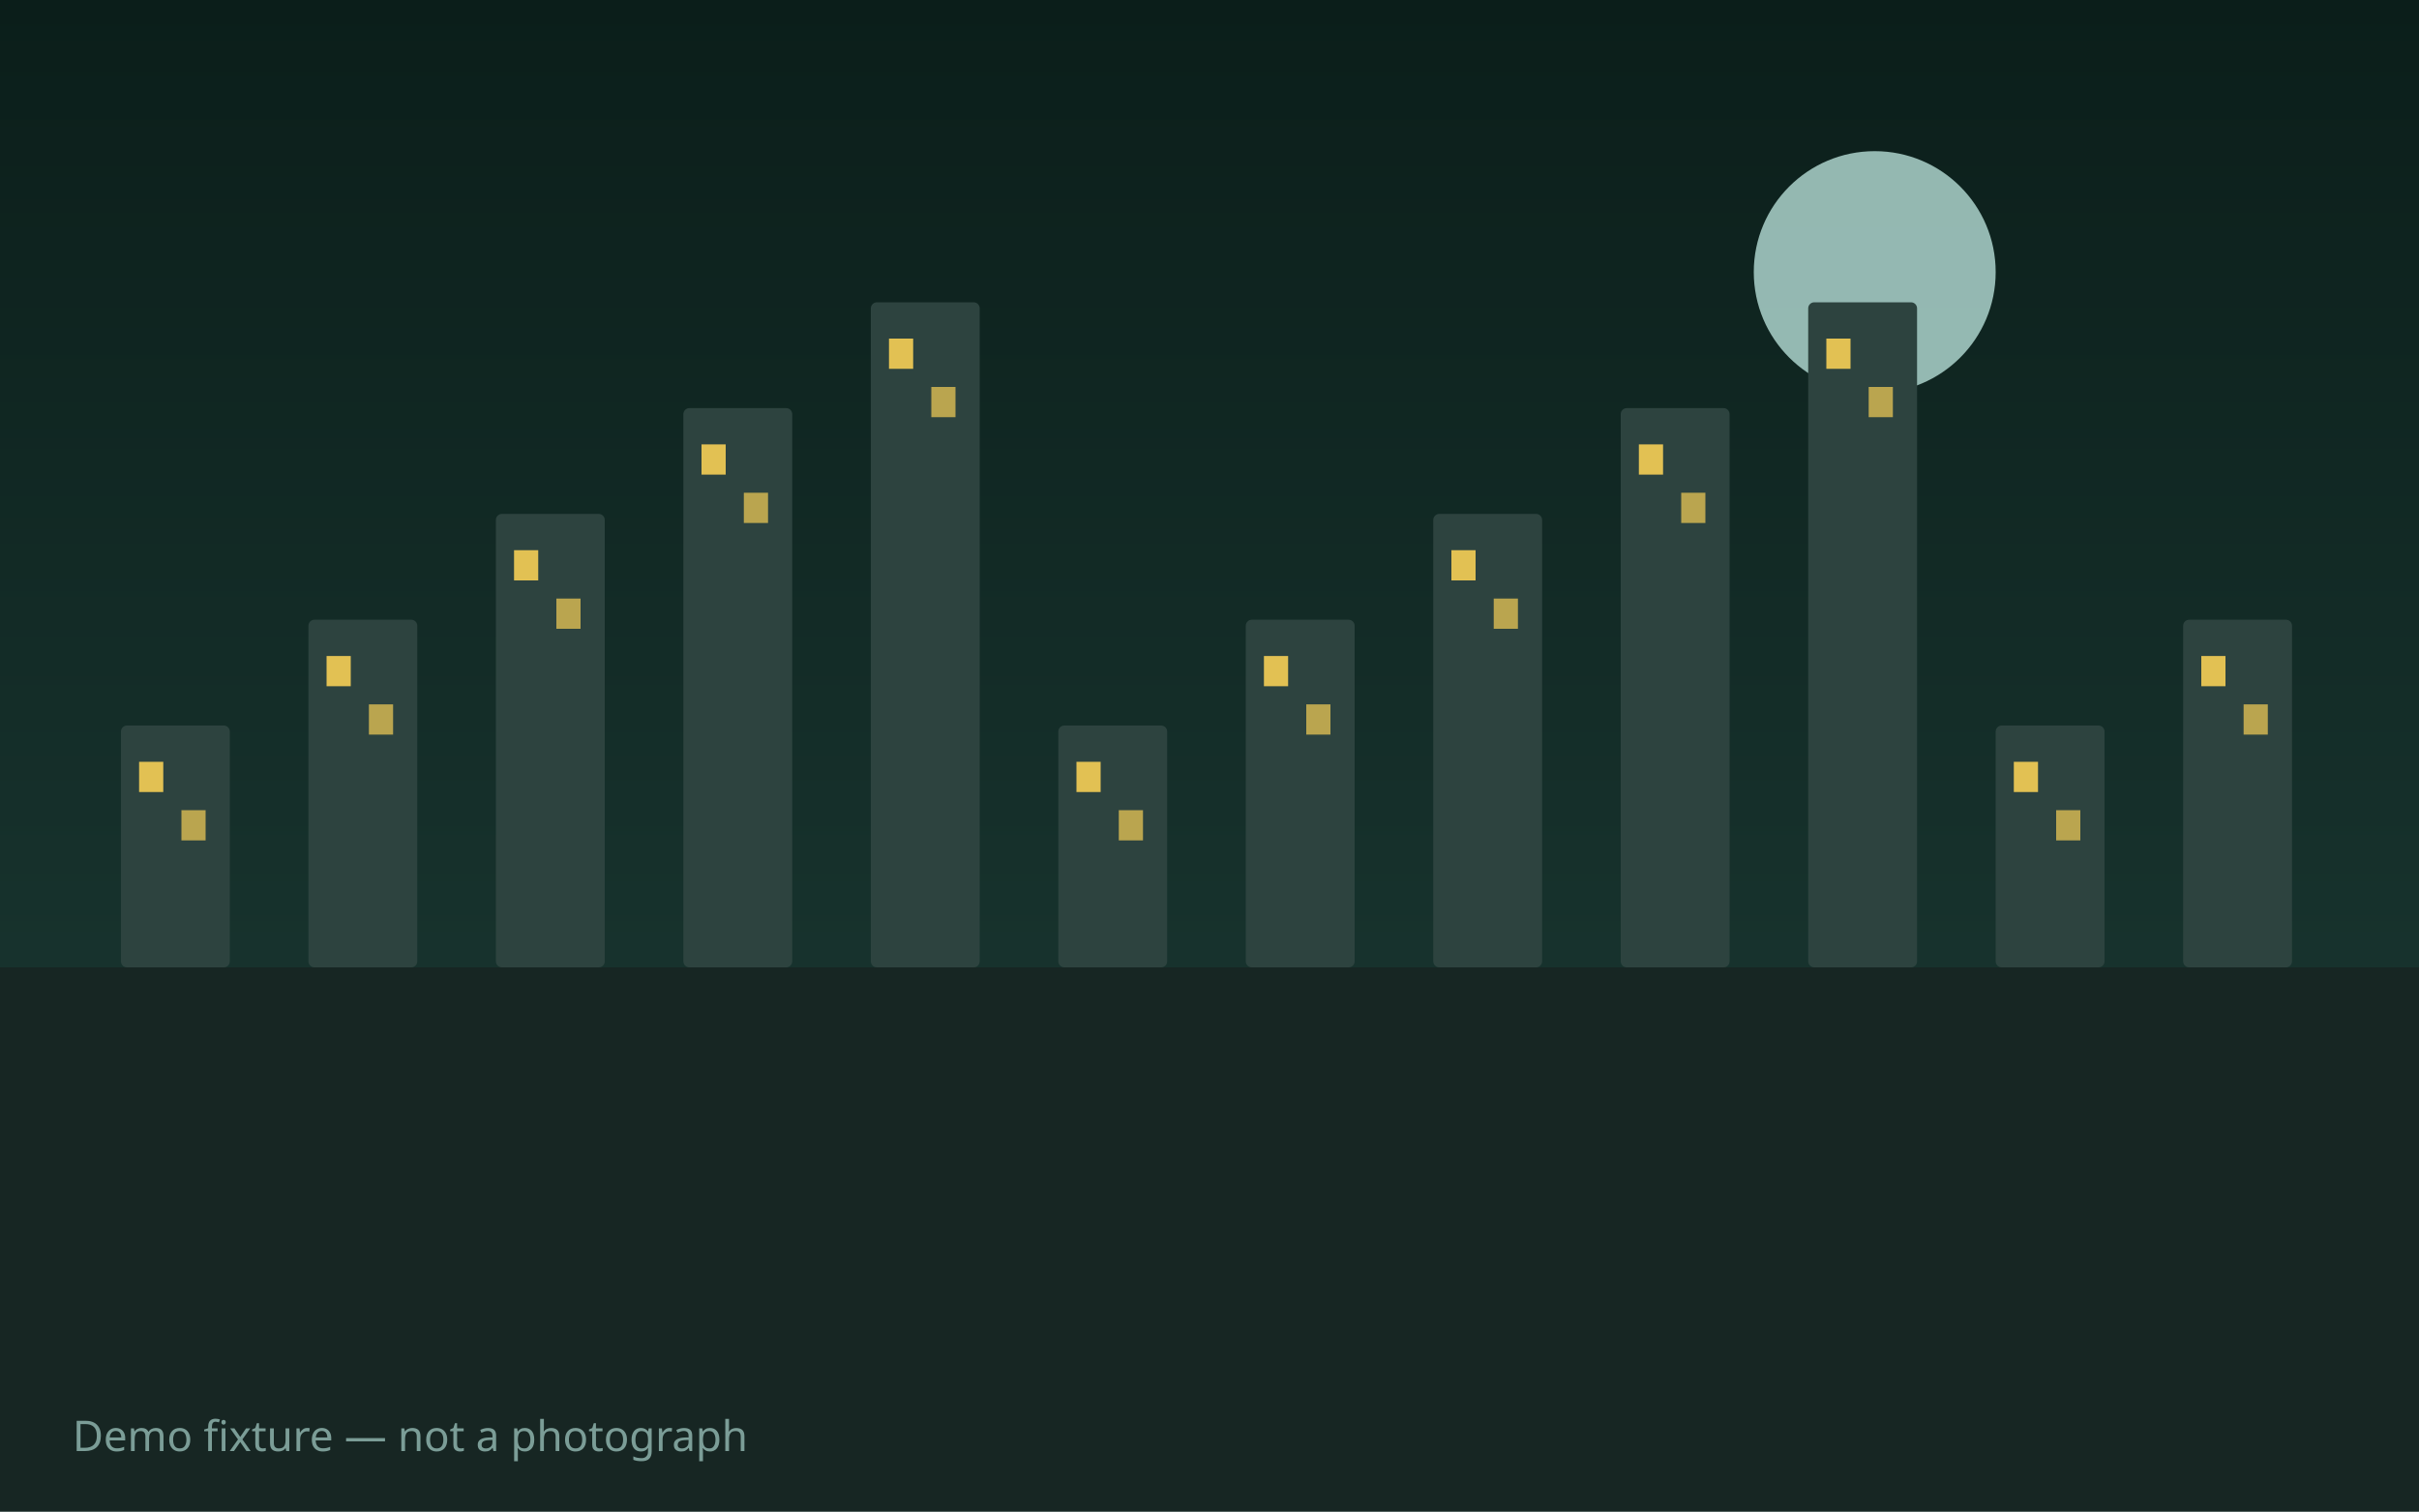
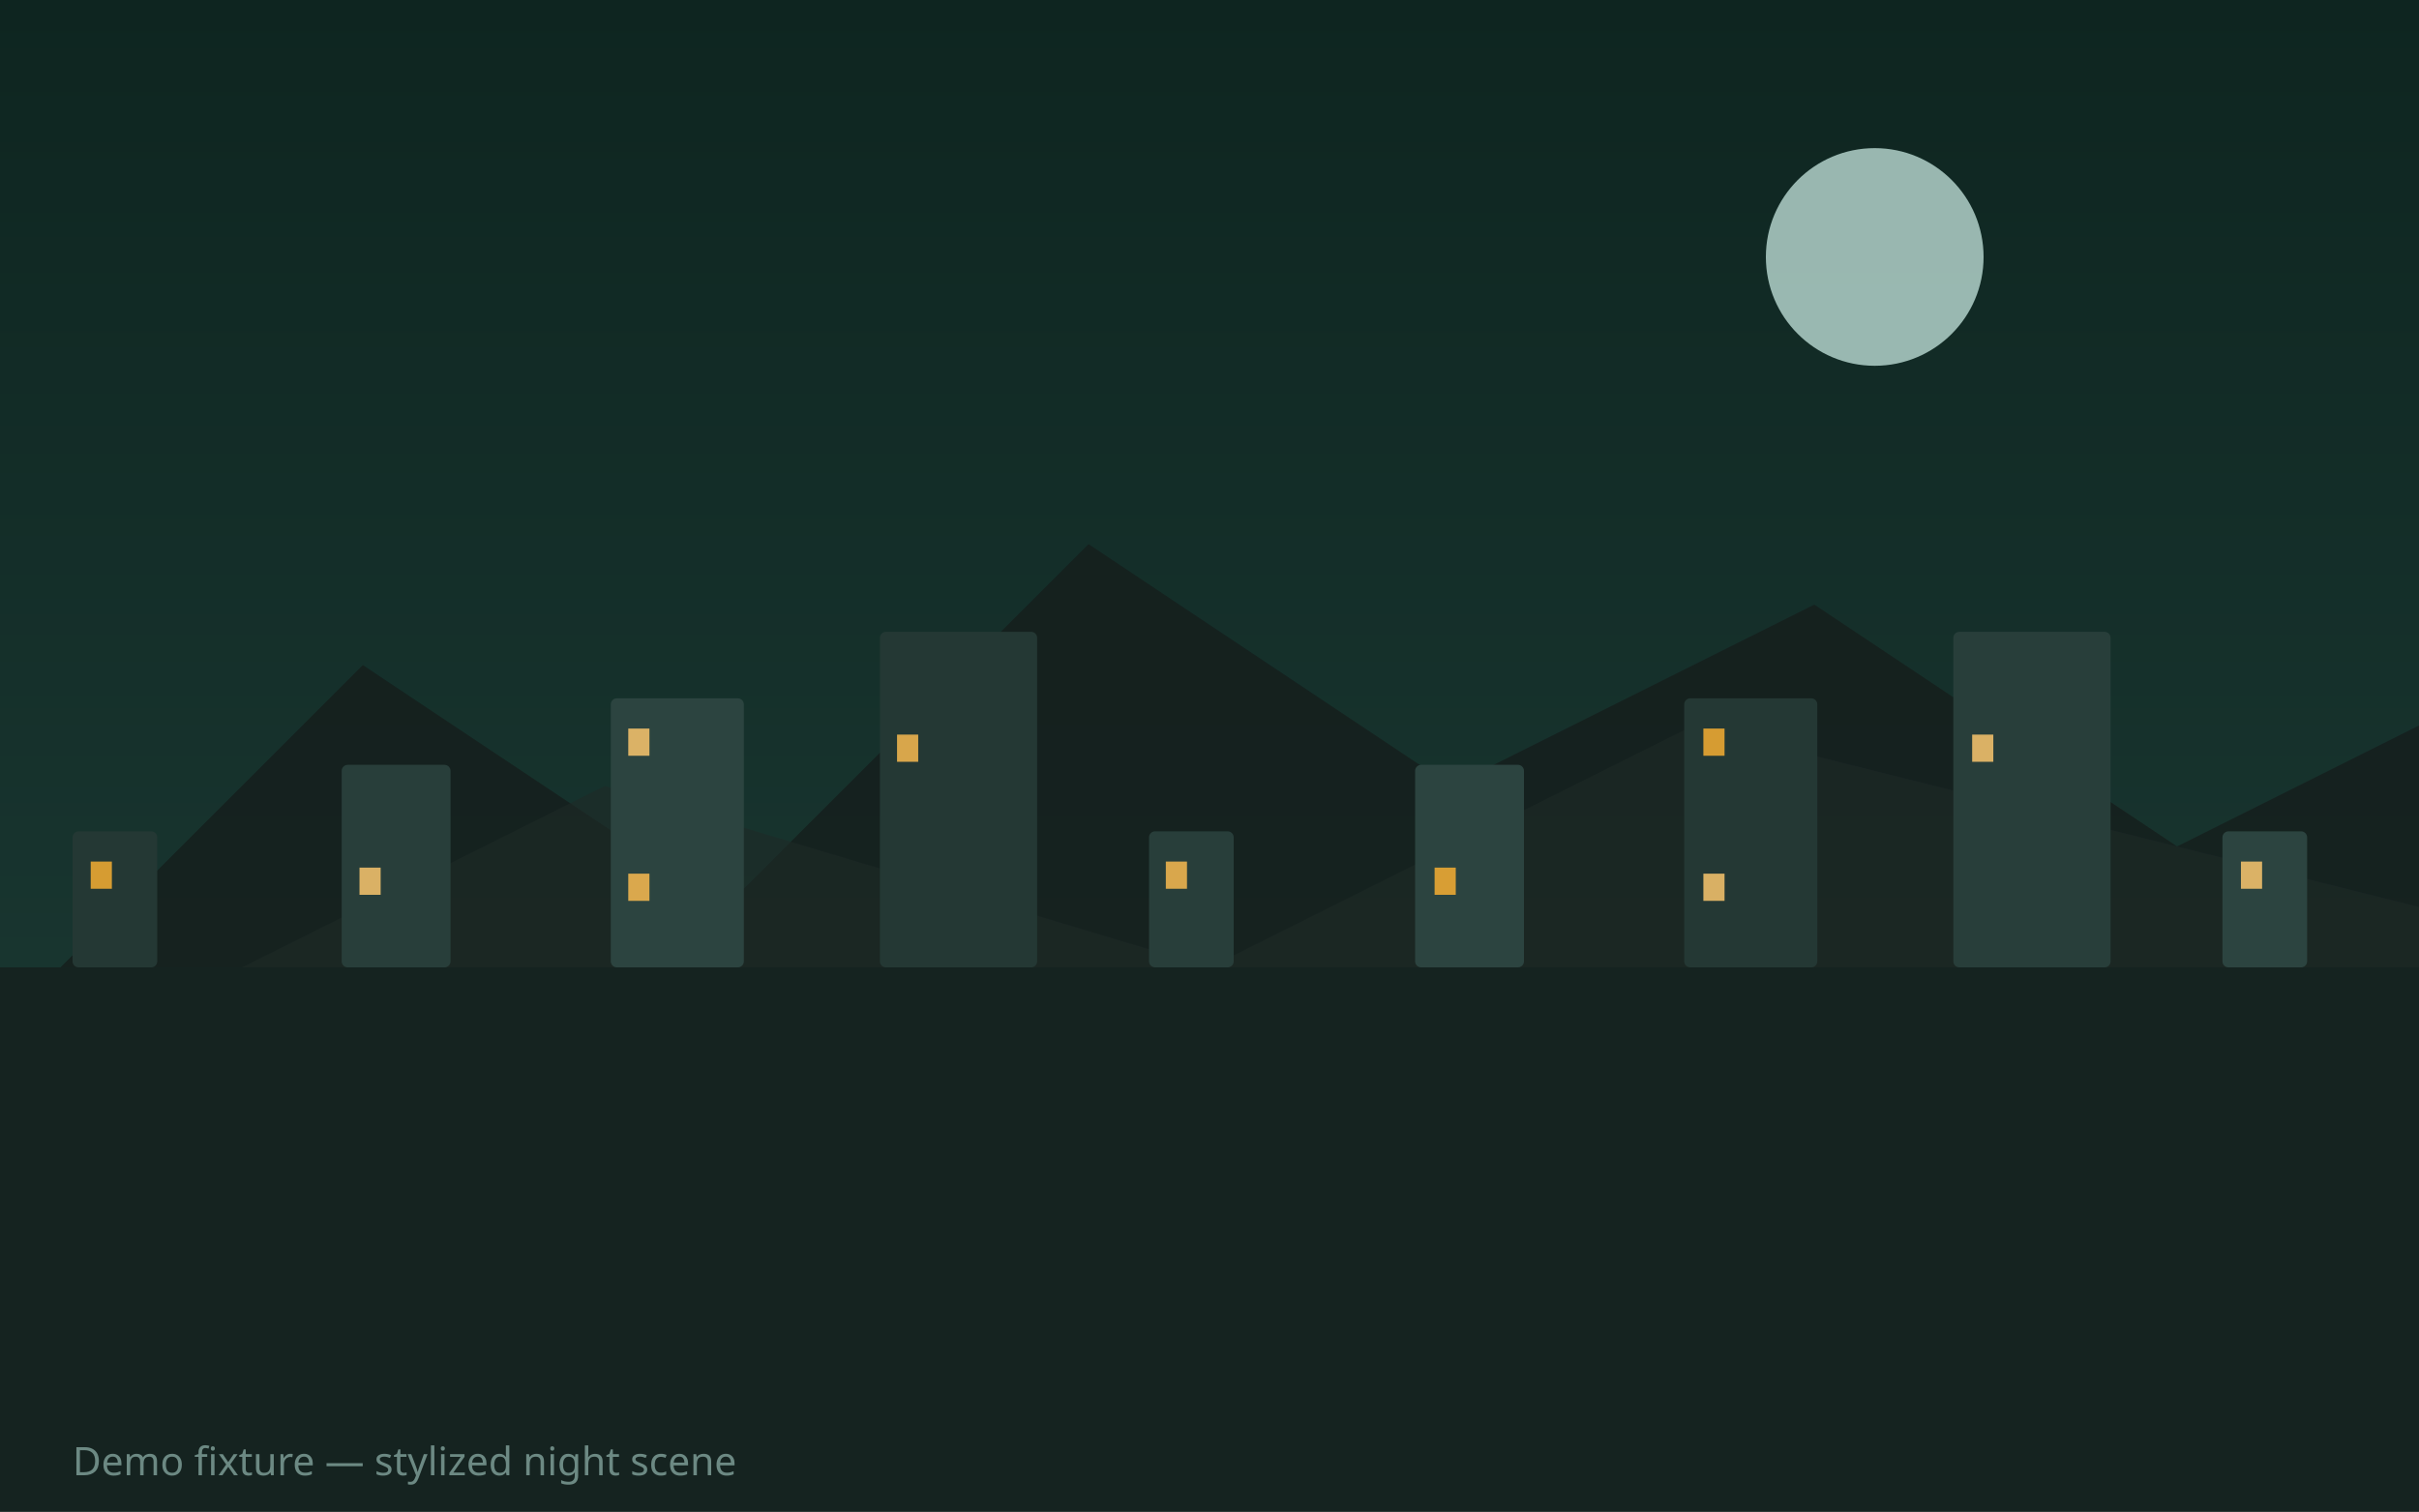
- <svg xmlns="http://www.w3.org/2000/svg" viewBox="0 0 800 500" role="img" aria-label="Demo night scene">
+ <svg xmlns="http://www.w3.org/2000/svg" width="800" height="500" viewBox="0 0 800 500" role="img" aria-label="Demo night scene">
  <defs>
    <linearGradient id="sky-aad-25" x1="0" y1="0" x2="0" y2="1">
-       <stop offset="0%" stop-color="hsl(168, 45%, 8%)" />
+       <stop offset="0%" stop-color="hsl(168, 45%, 10%)" />
      <stop offset="100%" stop-color="hsl(168, 35%, 18%)" />
    </linearGradient>
  </defs>
  <rect width="800" height="500" fill="url(#sky-aad-25)" />
-   <circle cx="620" cy="90" r="40" fill="hsl(168, 30%, 75%)" opacity="0.85" />
-   <rect y="320" width="800" height="180" fill="hsl(168, 25%, 12%)" />
-   <rect x="40" y="240" width="36" height="80" fill="hsl(168, 20%, 22%)" rx="2" />
-   <rect x="46" y="252" width="8" height="10" fill="hsl(45, 90%, 65%)" opacity="0.9" />
-   <rect x="60" y="268" width="8" height="10" fill="hsl(45, 90%, 65%)" opacity="0.7" />
-   <rect x="102" y="205" width="36" height="115" fill="hsl(168, 20%, 22%)" rx="2" />
-   <rect x="108" y="217" width="8" height="10" fill="hsl(45, 90%, 65%)" opacity="0.9" />
-   <rect x="122" y="233" width="8" height="10" fill="hsl(45, 90%, 65%)" opacity="0.7" />
-   <rect x="164" y="170" width="36" height="150" fill="hsl(168, 20%, 22%)" rx="2" />
-   <rect x="170" y="182" width="8" height="10" fill="hsl(45, 90%, 65%)" opacity="0.9" />
-   <rect x="184" y="198" width="8" height="10" fill="hsl(45, 90%, 65%)" opacity="0.7" />
-   <rect x="226" y="135" width="36" height="185" fill="hsl(168, 20%, 22%)" rx="2" />
-   <rect x="232" y="147" width="8" height="10" fill="hsl(45, 90%, 65%)" opacity="0.9" />
-   <rect x="246" y="163" width="8" height="10" fill="hsl(45, 90%, 65%)" opacity="0.7" />
-   <rect x="288" y="100" width="36" height="220" fill="hsl(168, 20%, 22%)" rx="2" />
-   <rect x="294" y="112" width="8" height="10" fill="hsl(45, 90%, 65%)" opacity="0.9" />
-   <rect x="308" y="128" width="8" height="10" fill="hsl(45, 90%, 65%)" opacity="0.7" />
-   <rect x="350" y="240" width="36" height="80" fill="hsl(168, 20%, 22%)" rx="2" />
-   <rect x="356" y="252" width="8" height="10" fill="hsl(45, 90%, 65%)" opacity="0.9" />
-   <rect x="370" y="268" width="8" height="10" fill="hsl(45, 90%, 65%)" opacity="0.7" />
-   <rect x="412" y="205" width="36" height="115" fill="hsl(168, 20%, 22%)" rx="2" />
-   <rect x="418" y="217" width="8" height="10" fill="hsl(45, 90%, 65%)" opacity="0.9" />
-   <rect x="432" y="233" width="8" height="10" fill="hsl(45, 90%, 65%)" opacity="0.7" />
-   <rect x="474" y="170" width="36" height="150" fill="hsl(168, 20%, 22%)" rx="2" />
-   <rect x="480" y="182" width="8" height="10" fill="hsl(45, 90%, 65%)" opacity="0.9" />
-   <rect x="494" y="198" width="8" height="10" fill="hsl(45, 90%, 65%)" opacity="0.7" />
-   <rect x="536" y="135" width="36" height="185" fill="hsl(168, 20%, 22%)" rx="2" />
-   <rect x="542" y="147" width="8" height="10" fill="hsl(45, 90%, 65%)" opacity="0.9" />
-   <rect x="556" y="163" width="8" height="10" fill="hsl(45, 90%, 65%)" opacity="0.7" />
-   <rect x="598" y="100" width="36" height="220" fill="hsl(168, 20%, 22%)" rx="2" />
-   <rect x="604" y="112" width="8" height="10" fill="hsl(45, 90%, 65%)" opacity="0.9" />
-   <rect x="618" y="128" width="8" height="10" fill="hsl(45, 90%, 65%)" opacity="0.7" />
-   <rect x="660" y="240" width="36" height="80" fill="hsl(168, 20%, 22%)" rx="2" />
-   <rect x="666" y="252" width="8" height="10" fill="hsl(45, 90%, 65%)" opacity="0.9" />
-   <rect x="680" y="268" width="8" height="10" fill="hsl(45, 90%, 65%)" opacity="0.7" />
-   <rect x="722" y="205" width="36" height="115" fill="hsl(168, 20%, 22%)" rx="2" />
-   <rect x="728" y="217" width="8" height="10" fill="hsl(45, 90%, 65%)" opacity="0.9" />
-   <rect x="742" y="233" width="8" height="10" fill="hsl(45, 90%, 65%)" opacity="0.7" />
-   <text x="24" y="480" fill="hsl(168, 15%, 55%)" font-family="system-ui,sans-serif" font-size="14">Demo fixture — not a photograph</text>
+   <circle cx="620" cy="85" r="36" fill="hsl(168, 28%, 78%)" opacity="0.82" />
+   <path d="M0 340 L120 220 L240 300 L360 180 L480 260 L600 200 L720 280 L800 240 L800 500 L0 500 Z" fill="hsl(168, 18%, 10%)" opacity="0.85" />
+   <path d="M0 360 L200 260 L400 320 L560 240 L800 300 L800 500 L0 500 Z" fill="hsl(168, 15%, 14%)" opacity="0.6" />
+   <rect y="320" width="800" height="180" fill="hsl(168, 25%, 11%)" />
+   <rect x="24" y="275" width="28" height="45" fill="hsl(168, 22%, 18%)" rx="2" />
+   <rect x="30" y="285" width="7" height="9" fill="hsl(38, 92%, 58%)" opacity="0.85" />
+   <rect x="113" y="253" width="36" height="67" fill="hsl(168, 22%, 20%)" rx="2" />
+   <rect x="118.889" y="287" width="7" height="9" fill="hsl(38, 92%, 70%)" opacity="0.85" />
+   <rect x="202" y="231" width="44" height="89" fill="hsl(168, 22%, 22%)" rx="2" />
+   <rect x="207.778" y="241" width="7" height="9" fill="hsl(38, 92%, 70%)" opacity="0.85" />
+   <rect x="207.778" y="289" width="7" height="9" fill="hsl(38, 92%, 64%)" opacity="0.85" />
+   <rect x="291" y="209" width="52" height="111" fill="hsl(168, 22%, 18%)" rx="2" />
+   <rect x="296.667" y="243" width="7" height="9" fill="hsl(38, 92%, 64%)" opacity="0.85" />
+   <rect x="380" y="275" width="28" height="45" fill="hsl(168, 22%, 20%)" rx="2" />
+   <rect x="385.556" y="285" width="7" height="9" fill="hsl(38, 92%, 64%)" opacity="0.85" />
+   <rect x="468" y="253" width="36" height="67" fill="hsl(168, 22%, 22%)" rx="2" />
+   <rect x="474.444" y="287" width="7" height="9" fill="hsl(38, 92%, 58%)" opacity="0.85" />
+   <rect x="557" y="231" width="44" height="89" fill="hsl(168, 22%, 18%)" rx="2" />
+   <rect x="563.333" y="241" width="7" height="9" fill="hsl(38, 92%, 58%)" opacity="0.85" />
+   <rect x="563.333" y="289" width="7" height="9" fill="hsl(38, 92%, 70%)" opacity="0.85" />
+   <rect x="646" y="209" width="52" height="111" fill="hsl(168, 22%, 20%)" rx="2" />
+   <rect x="652.222" y="243" width="7" height="9" fill="hsl(38, 92%, 70%)" opacity="0.85" />
+   <rect x="735" y="275" width="28" height="45" fill="hsl(168, 22%, 22%)" rx="2" />
+   <rect x="741.111" y="285" width="7" height="9" fill="hsl(38, 92%, 70%)" opacity="0.85" />
+   <text x="24" y="488" fill="hsl(168, 12%, 48%)" font-family="system-ui,sans-serif" font-size="13">Demo fixture — stylized night scene</text>
</svg>
